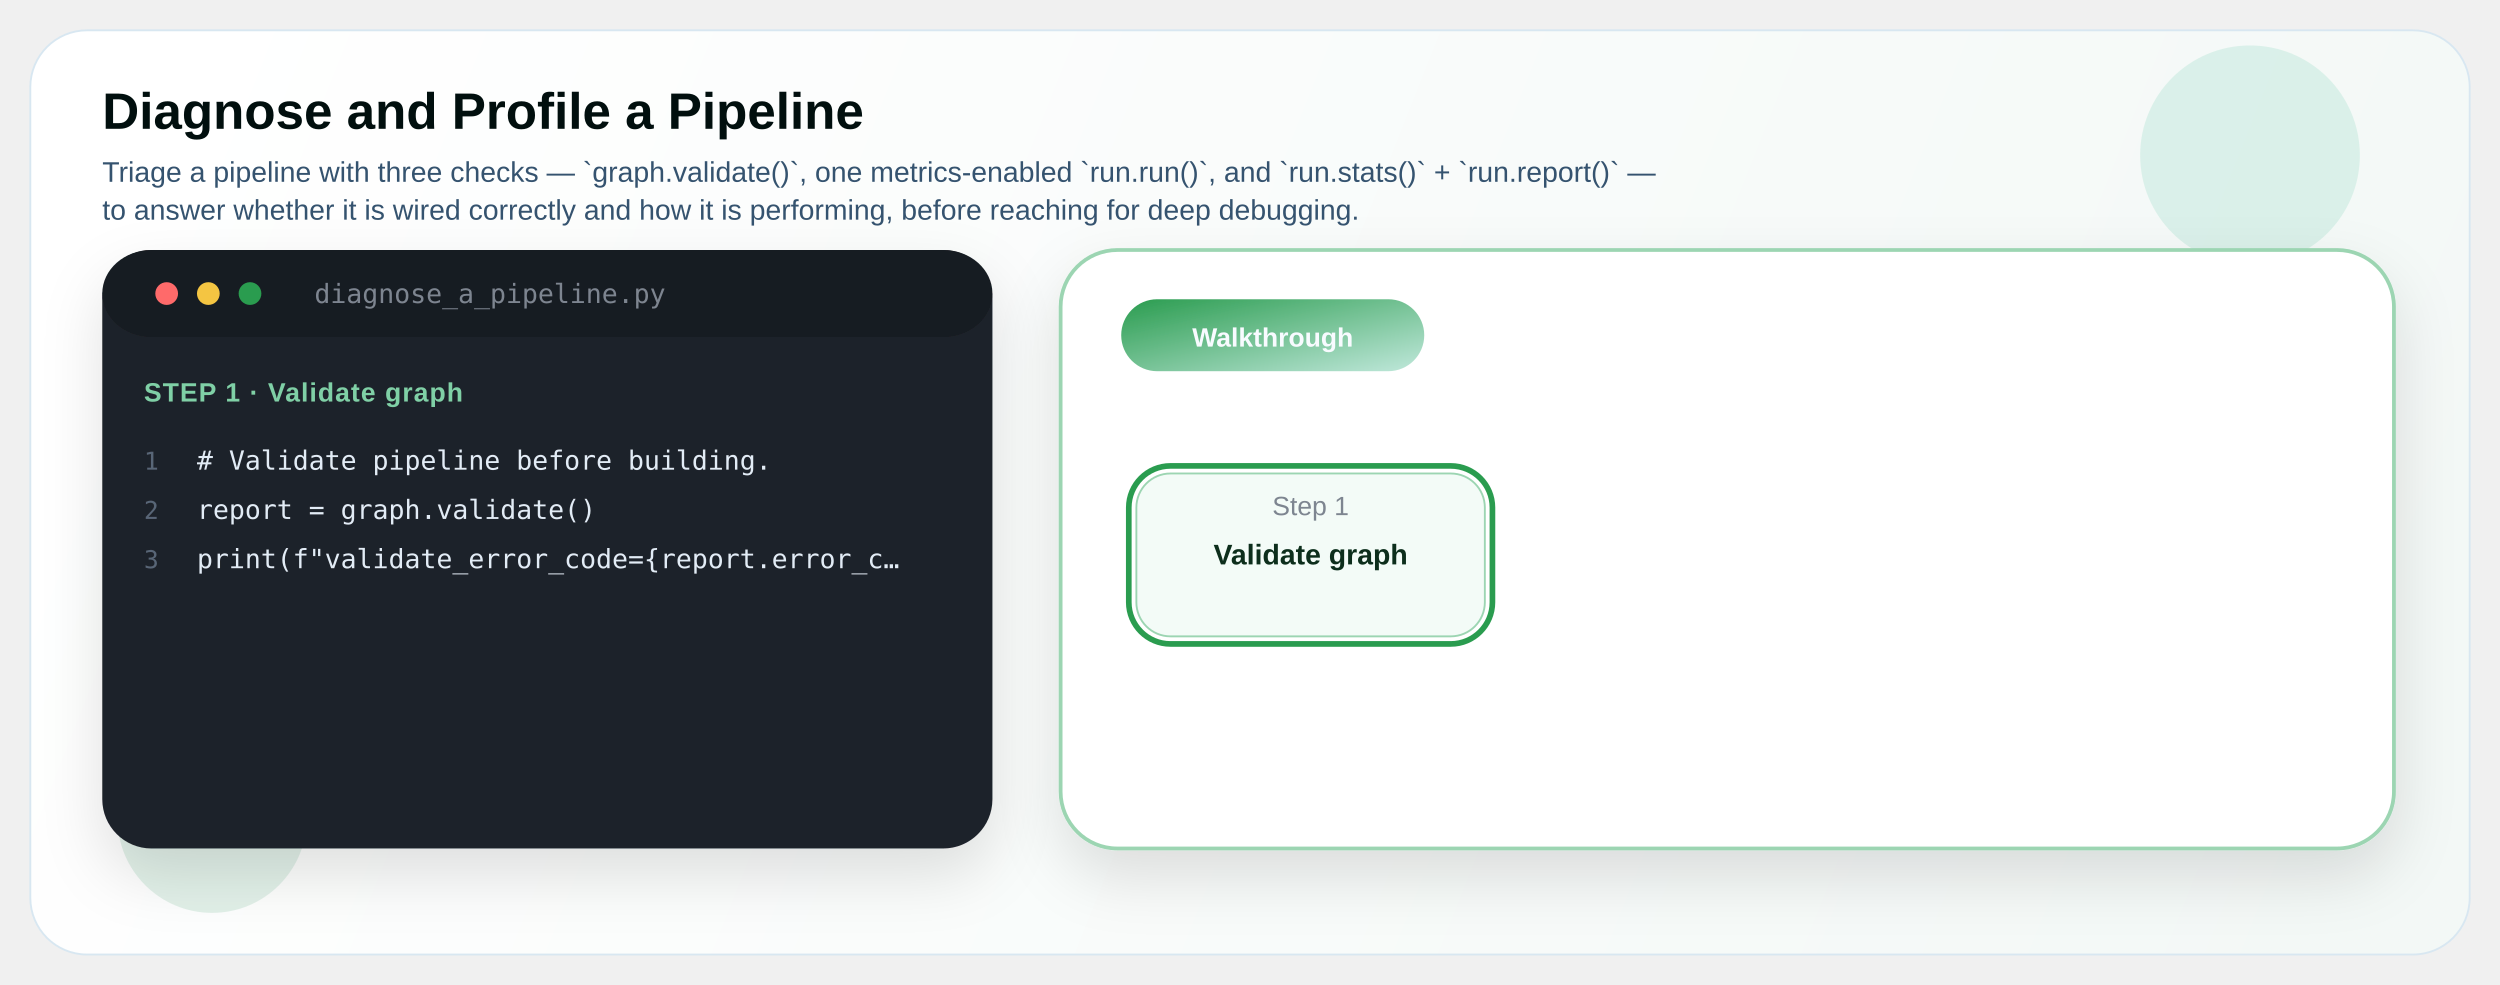
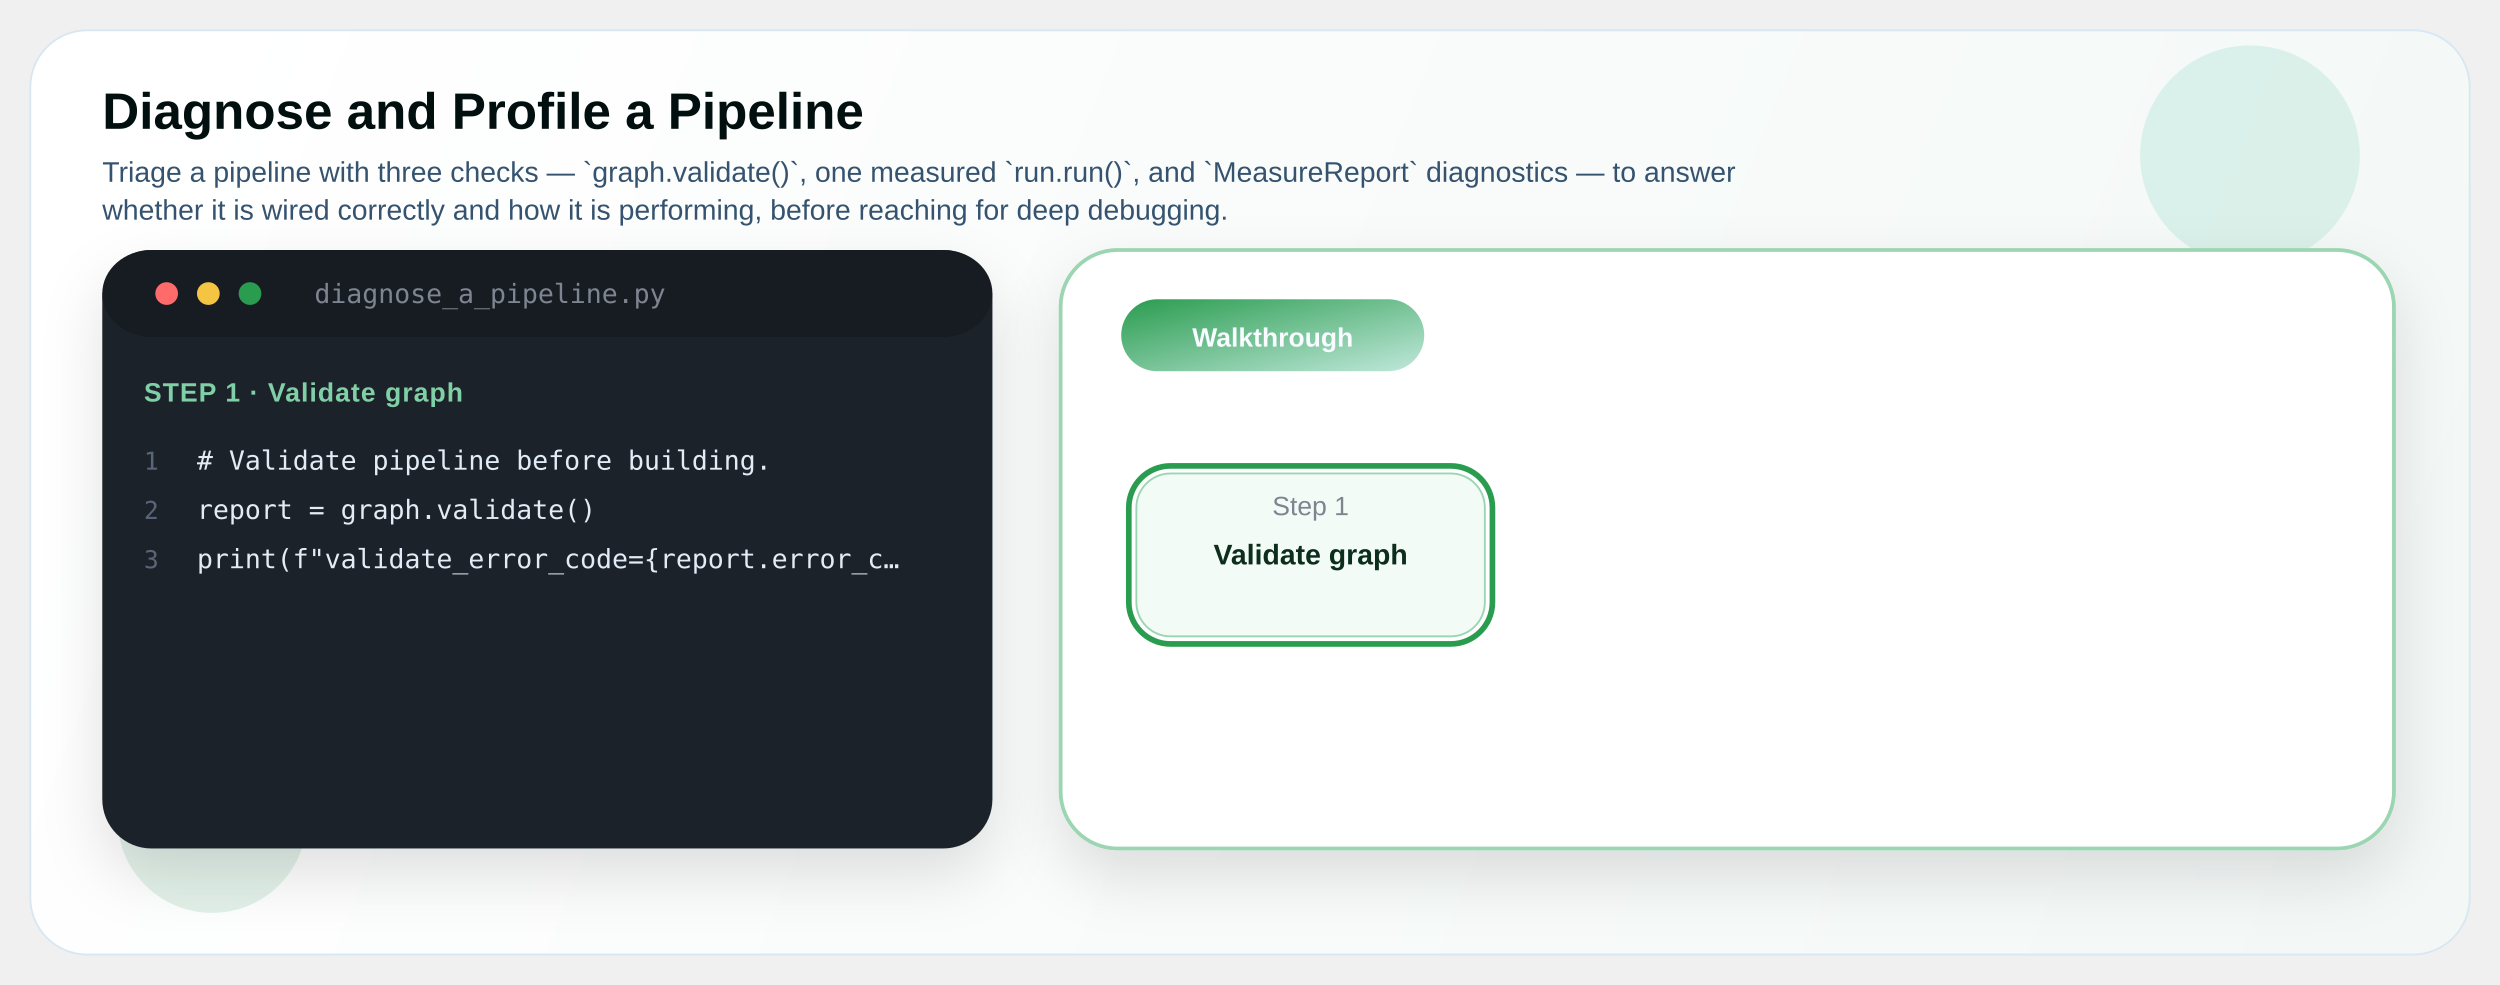
<svg xmlns="http://www.w3.org/2000/svg" viewBox="0 0 1320 520" role="img" aria-labelledby="ftl ftd">
  <defs>
    <linearGradient id="fbg" x1="80" y1="40" x2="1240" y2="500" gradientUnits="userSpaceOnUse">
      <stop offset="0" stop-color="#FFFFFF" />
      <stop offset="1" stop-color="#F3F8F6" />
    </linearGradient>
    <linearGradient id="fgreen" x1="0" y1="0" x2="1" y2="1">
      <stop offset="0" stop-color="#2A9C4F" />
      <stop offset="1" stop-color="#C0E8DB" />
    </linearGradient>
    <filter id="fsh" x="-10%" y="-18%" width="120%" height="142%" filterUnits="objectBoundingBox">
      <feDropShadow dx="0" dy="14" stdDeviation="16" flood-color="#010F0E" flood-opacity="0.12" />
    </filter>
    <marker id="farr" markerWidth="7" markerHeight="7" refX="5" refY="3.5" orient="auto" markerUnits="strokeWidth">
      <path d="M0 0L7 3.5L0 7Z" fill="#2A9C4F" />
    </marker>
    <style>.fsans{font-family:"Avenir Next","Segoe UI",Arial,sans-serif;}.fmono{font-family:"SFMono-Regular","Menlo","Consolas",monospace;}.fttl{fill:#010F0E;font-size:27px;font-weight:700;}.fsub{fill:#35536F;font-size:15px;font-weight:500;}.fcode{fill:#E2ECF6;font-size:14px;font-weight:500;}.fln{fill:#586677;font-size:13px;font-weight:500;}.fcap{fill:#7FD0A6;font-size:14px;font-weight:700;letter-spacing:0.04em;}.fdim{fill:#7D8590;font-size:14px;font-weight:500;}.ftag{fill:#F8FBFF;font-weight:650;}.fnl{fill:#0B2E1B;font-weight:650;}.fcounter{fill:#9AA7B4;font-size:13px;font-weight:600;}.fhint{fill:#2A9C4F;font-size:15px;font-weight:700;}.fanim{transition:opacity 0.55s ease;}</style>
  </defs>
  <rect x="16" y="16" width="1288" height="488" rx="30" fill="url(#fbg)" stroke="#D8E7F1" />
  <circle cx="1188" cy="82" r="58" fill="#C0E8DB" opacity="0.5" />
  <circle cx="112" cy="432" r="50" fill="#BFE0CF" opacity="0.45" />
  <text x="54" y="68" class="fsans fttl">Diagnose and Profile a Pipeline</text>
-   <text x="54" y="96" class="fsans fsub">Triage a pipeline with three checks — `graph.validate()`, one metrics-enabled `run.run()`, and `run.stats()` + `run.report()` —</text>
-   <text x="54" y="116" class="fsans fsub">to answer whether it is wired correctly and how it is performing, before reaching for deep debugging.</text>
+   <text x="54" y="96" class="fsans fsub">Triage a pipeline with three checks — `graph.validate()`, one measured `run.run()`, and `MeasureReport` diagnostics — to answer</text>
+   <text x="54" y="116" class="fsans fsub">whether it is wired correctly and how it is performing, before reaching for deep debugging.</text>
  <g filter="url(#fsh)">
    <rect x="54" y="132" width="470" height="316" rx="26" fill="#1F232A" />
    <rect x="54" y="132" width="470" height="46" rx="26" fill="#181C22" />
    <circle cx="88" cy="155" r="6" fill="#FF6B6B" />
    <circle cx="110" cy="155" r="6" fill="#F4C542" />
    <circle cx="132" cy="155" r="6" fill="#2A9C4F" />
    <text x="166" y="160" class="fmono fdim">diagnose_a_pipeline.py</text>
    <g id="code0" class="fanim" opacity="1">
      <text x="76" y="212" class="fsans fcap">STEP 1 · Validate graph</text>
      <text x="76" y="248" class="fmono fln">1</text>
      <text x="104" y="248" class="fmono fcode" xml:space="preserve"># Validate pipeline before building.</text>
      <text x="76" y="274" class="fmono fln">2</text>
      <text x="104" y="274" class="fmono fcode" xml:space="preserve">report = graph.validate()</text>
      <text x="76" y="300" class="fmono fln">3</text>
      <text x="104" y="300" class="fmono fcode" xml:space="preserve">print(f"validate_error_code={report.error_c…</text>
    </g>
    <g id="code1" class="fanim" opacity="0">
-       <text x="76" y="212" class="fsans fcap">STEP 2 · Run with metrics</text>
+       <text x="76" y="212" class="fsans fcap">STEP 2 · Run with measurement</text>
      <text x="76" y="248" class="fmono fln">1</text>
-       <text x="104" y="248" class="fmono fcode" xml:space="preserve"># Build + run with metrics enabled.</text>
+       <text x="104" y="248" class="fmono fcode" xml:space="preserve"># Build a reusable runner and measure the c…</text>
      <text x="76" y="274" class="fmono fln">2</text>
      <text x="104" y="274" class="fmono fcode" xml:space="preserve">ropt = pyneat.RunOptions()</text>
      <text x="76" y="300" class="fmono fln">3</text>
-       <text x="104" y="300" class="fmono fcode" xml:space="preserve">ropt.enable_metrics = True</text>
+       <text x="104" y="300" class="fmono fcode" xml:space="preserve">ropt.output_memory = pyneat.OutputMemory.Ow…</text>
      <text x="76" y="326" class="fmono fln">4</text>
-       <text x="104" y="326" class="fmono fcode" xml:space="preserve">ropt.output_memory = pyneat.OutputMemory.Ow…</text>
+       <text x="104" y="326" class="fmono fcode" xml:space="preserve">run = graph.build([tensor], ropt)</text>
      <text x="76" y="352" class="fmono fln">5</text>
-       <text x="104" y="352" class="fmono fcode" xml:space="preserve">run = graph.build([tensor], pyneat.RunMode.…</text>
+       <text x="104" y="352" class="fmono fcode" xml:space="preserve">measure = pyneat.MeasureOptions()</text>
    </g>
    <g id="code2" class="fanim" opacity="0">
      <text x="76" y="212" class="fsans fcap">STEP 3 · Read diagnostics</text>
      <text x="76" y="248" class="fmono fln">1</text>
-       <text x="104" y="248" class="fmono fcode" xml:space="preserve"># Read diagnostics.</text>
+       <text x="104" y="248" class="fmono fcode" xml:space="preserve"># Read diagnostics from the measurement rep…</text>
      <text x="76" y="274" class="fmono fln">2</text>
-       <text x="104" y="274" class="fmono fcode" xml:space="preserve">stats = run.stats()</text>
+       <text x="104" y="274" class="fmono fcode" xml:space="preserve">print(f"inputs_enqueued={measured.counters.…</text>
      <text x="76" y="300" class="fmono fln">3</text>
-       <text x="104" y="300" class="fmono fcode" xml:space="preserve">print(f"inputs_enqueued={stats.inputs_enque…</text>
-       <text x="76" y="326" class="fmono fln">4</text>
-       <text x="104" y="326" class="fmono fcode" xml:space="preserve">print(f"report_size={len(run.report())}")</text>
-       <text x="76" y="352" class="fmono fln">5</text>
-       <text x="104" y="352" class="fmono fcode" xml:space="preserve">print(f"diagnostics_summary={run.diagnostic…</text>
+       <text x="104" y="300" class="fmono fcode" xml:space="preserve">print(f"measure_text_size={len(measured.to_…</text>
    </g>
  </g>
  <g filter="url(#fsh)">
    <g id="shell" opacity="1">
      <rect x="560" y="132" width="704" height="316" rx="30" fill="#FFFFFF" stroke="#9CD5B2" stroke-width="2" />
      <rect x="592" y="158" width="160" height="38" rx="19" fill="url(#fgreen)" />
      <text x="672" y="183" class="fsans ftag" font-size="14" text-anchor="middle">Walkthrough</text>
    </g>
    <g id="node0" class="fanim" opacity="1">
      <rect x="600" y="250" width="184" height="86" rx="18" fill="#F3FBF7" stroke="#9CD5B2" />
      <text x="692" y="272" class="fsans fdim" font-size="12" text-anchor="middle">Step 1</text>
      <text x="692" y="298" class="fsans fnl" font-size="15" text-anchor="middle">Validate graph</text>
    </g>
    <g id="ring0" class="fanim" opacity="1">
      <rect x="596" y="246" width="192" height="94" rx="22" fill="none" stroke="#2A9C4F" stroke-width="3" />
    </g>
    <g id="node1" class="fanim" opacity="0">
      <line x1="788" y1="293" x2="814" y2="293" stroke="#2A9C4F" stroke-width="3" stroke-linecap="round" marker-end="url(#farr)" />
      <rect x="820" y="250" width="184" height="86" rx="18" fill="#F3FBF7" stroke="#9CD5B2" />
      <text x="912" y="272" class="fsans fdim" font-size="12" text-anchor="middle">Step 2</text>
-       <text x="912" y="298" class="fsans fnl" font-size="15" text-anchor="middle">Run with metrics</text>
+       <text x="912" y="298" class="fsans fnl" font-size="15" text-anchor="middle">Run with measurement</text>
    </g>
    <g id="ring1" class="fanim" opacity="0">
      <rect x="816" y="246" width="192" height="94" rx="22" fill="none" stroke="#2A9C4F" stroke-width="3" />
    </g>
    <g id="node2" class="fanim" opacity="0">
      <line x1="1008" y1="293" x2="1034" y2="293" stroke="#2A9C4F" stroke-width="3" stroke-linecap="round" marker-end="url(#farr)" />
      <rect x="1040" y="250" width="184" height="86" rx="18" fill="#F8F6FF" stroke="#B8B0DC" />
      <text x="1132" y="272" class="fsans fdim" font-size="12" text-anchor="middle">Step 3</text>
      <text x="1132" y="298" class="fsans fnl" font-size="15" text-anchor="middle">Read diagnostics</text>
    </g>
    <g id="ring2" class="fanim" opacity="0">
      <rect x="1036" y="246" width="192" height="94" rx="22" fill="none" stroke="#2A9C4F" stroke-width="3" />
    </g>
  </g>
  <g id="popup" class="fanim" opacity="0">
    <rect x="690" y="356" width="444" height="46" rx="23" fill="#0B2E1B" opacity="0.93" />
    <text x="912" y="384" text-anchor="middle" class="fsans" fill="#EAF7EF" font-size="16" font-weight="700">Click a step to jump to that section ↓</text>
  </g>
</svg>
